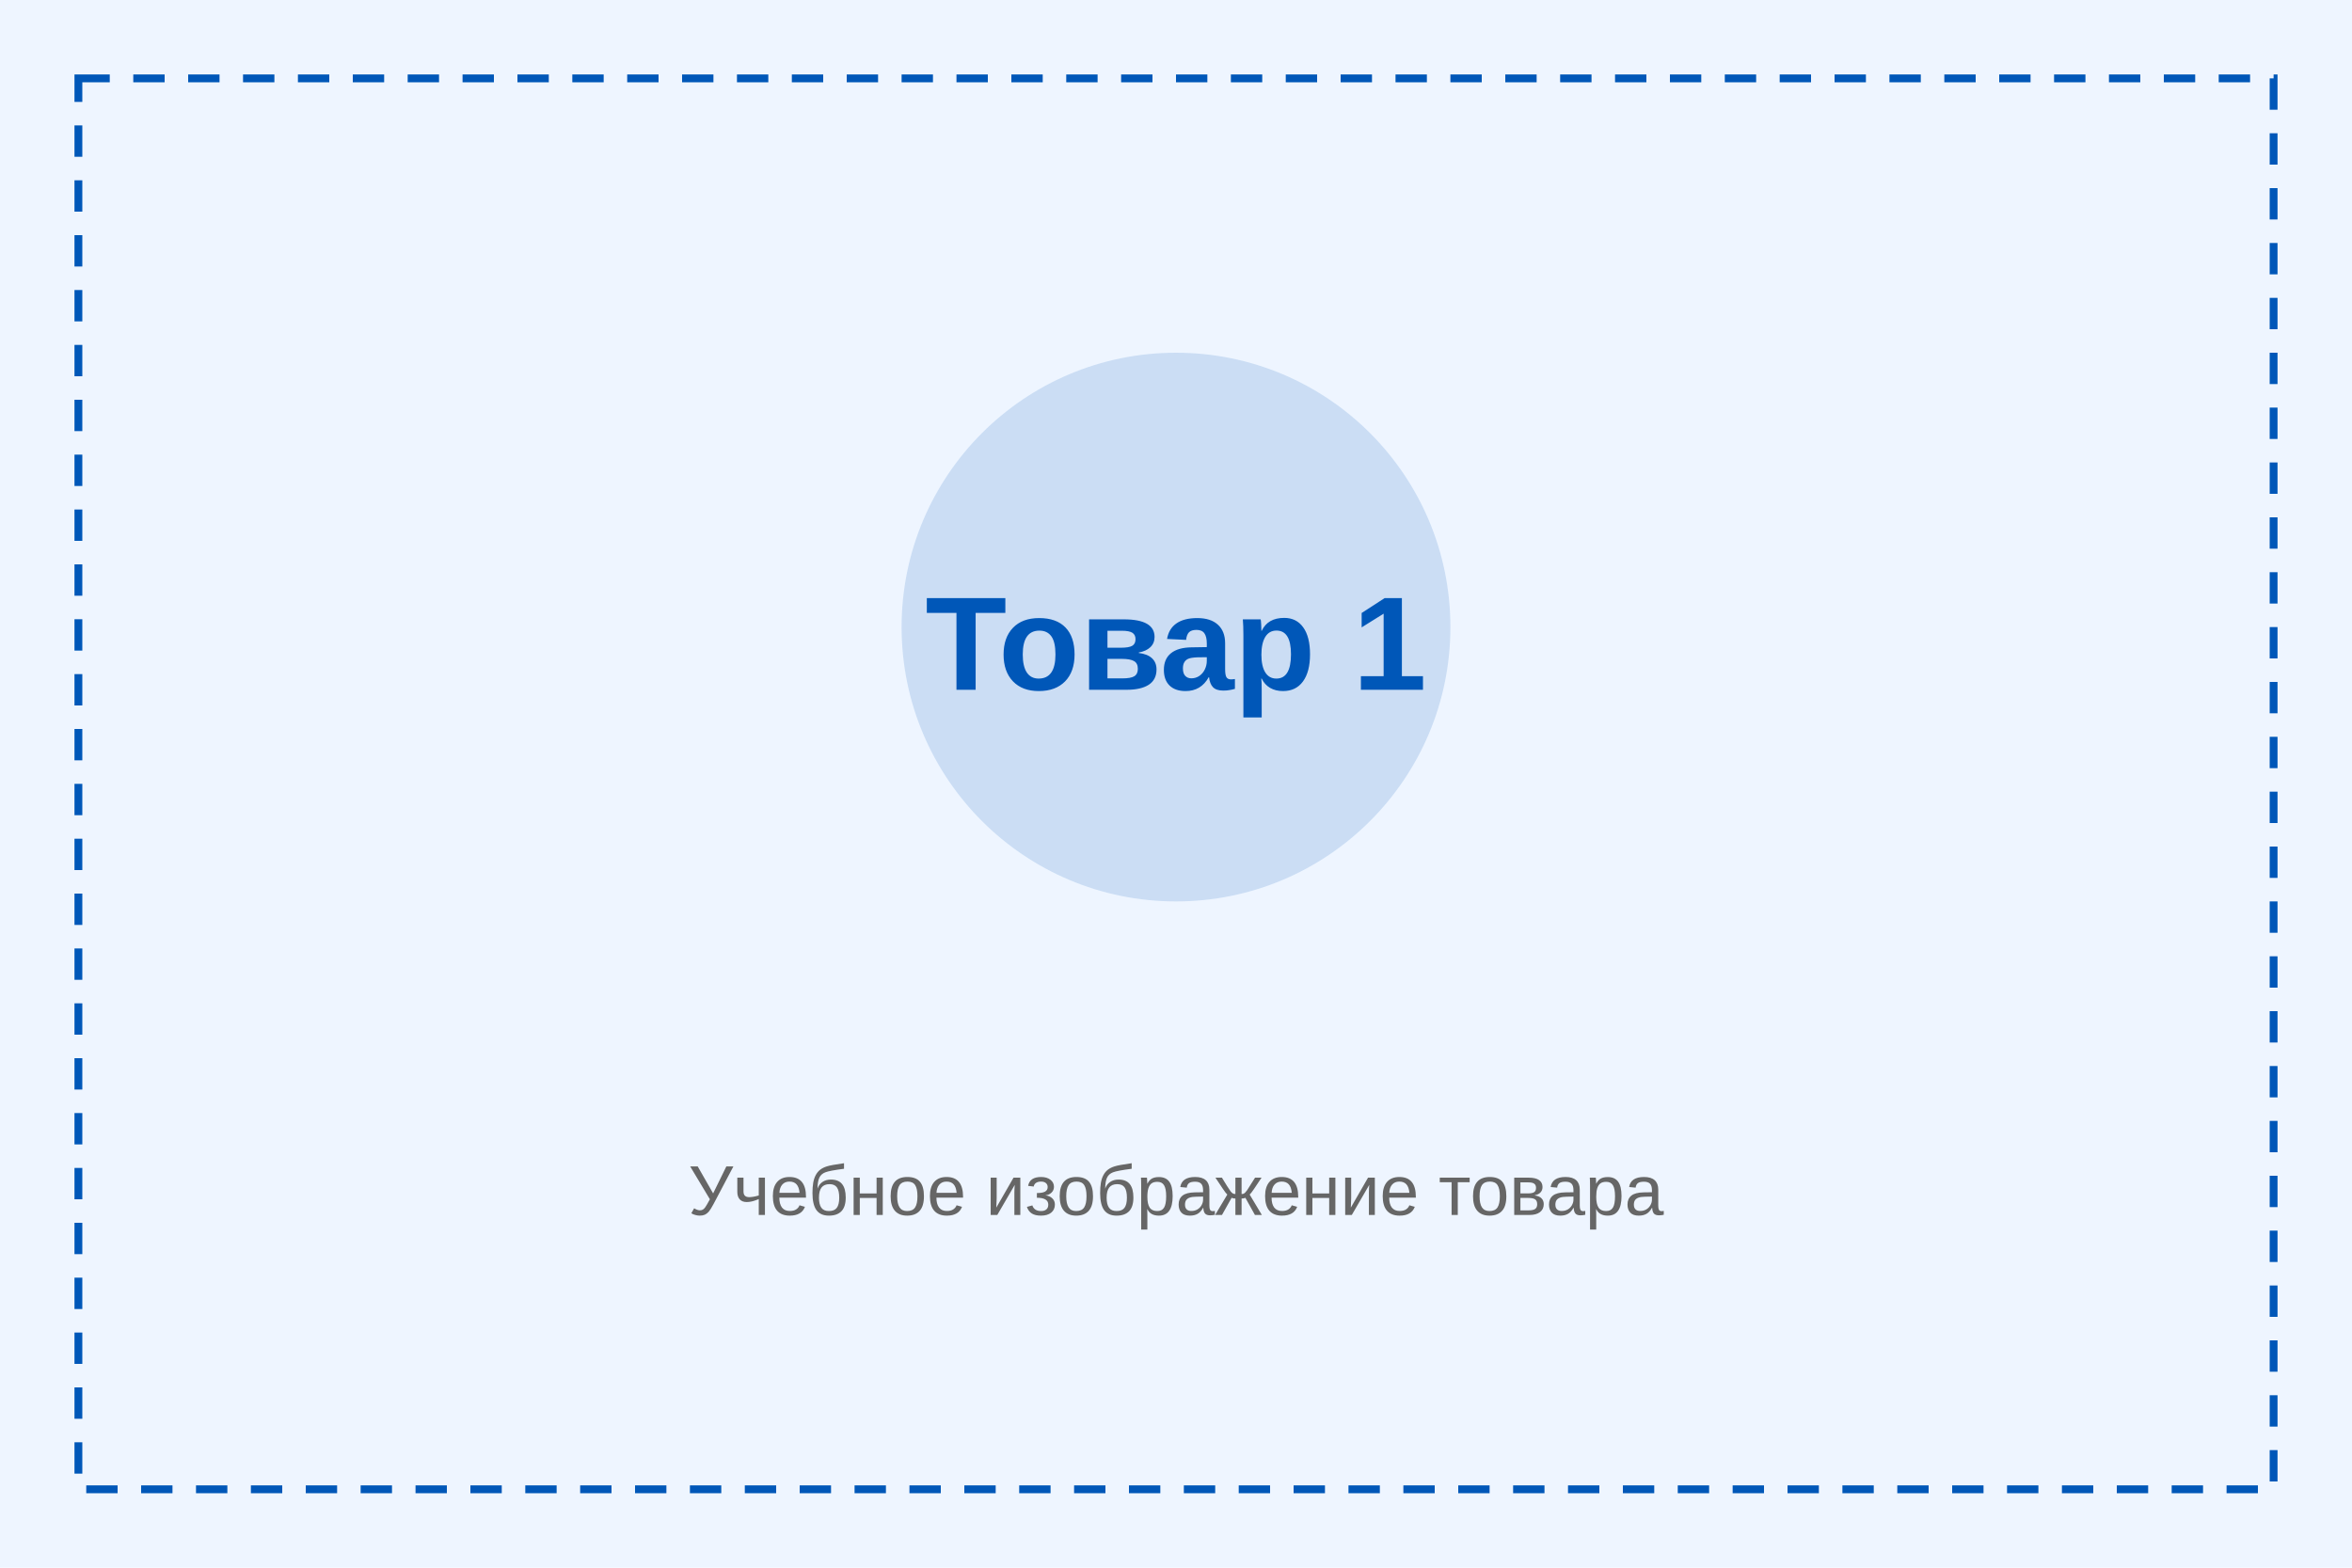
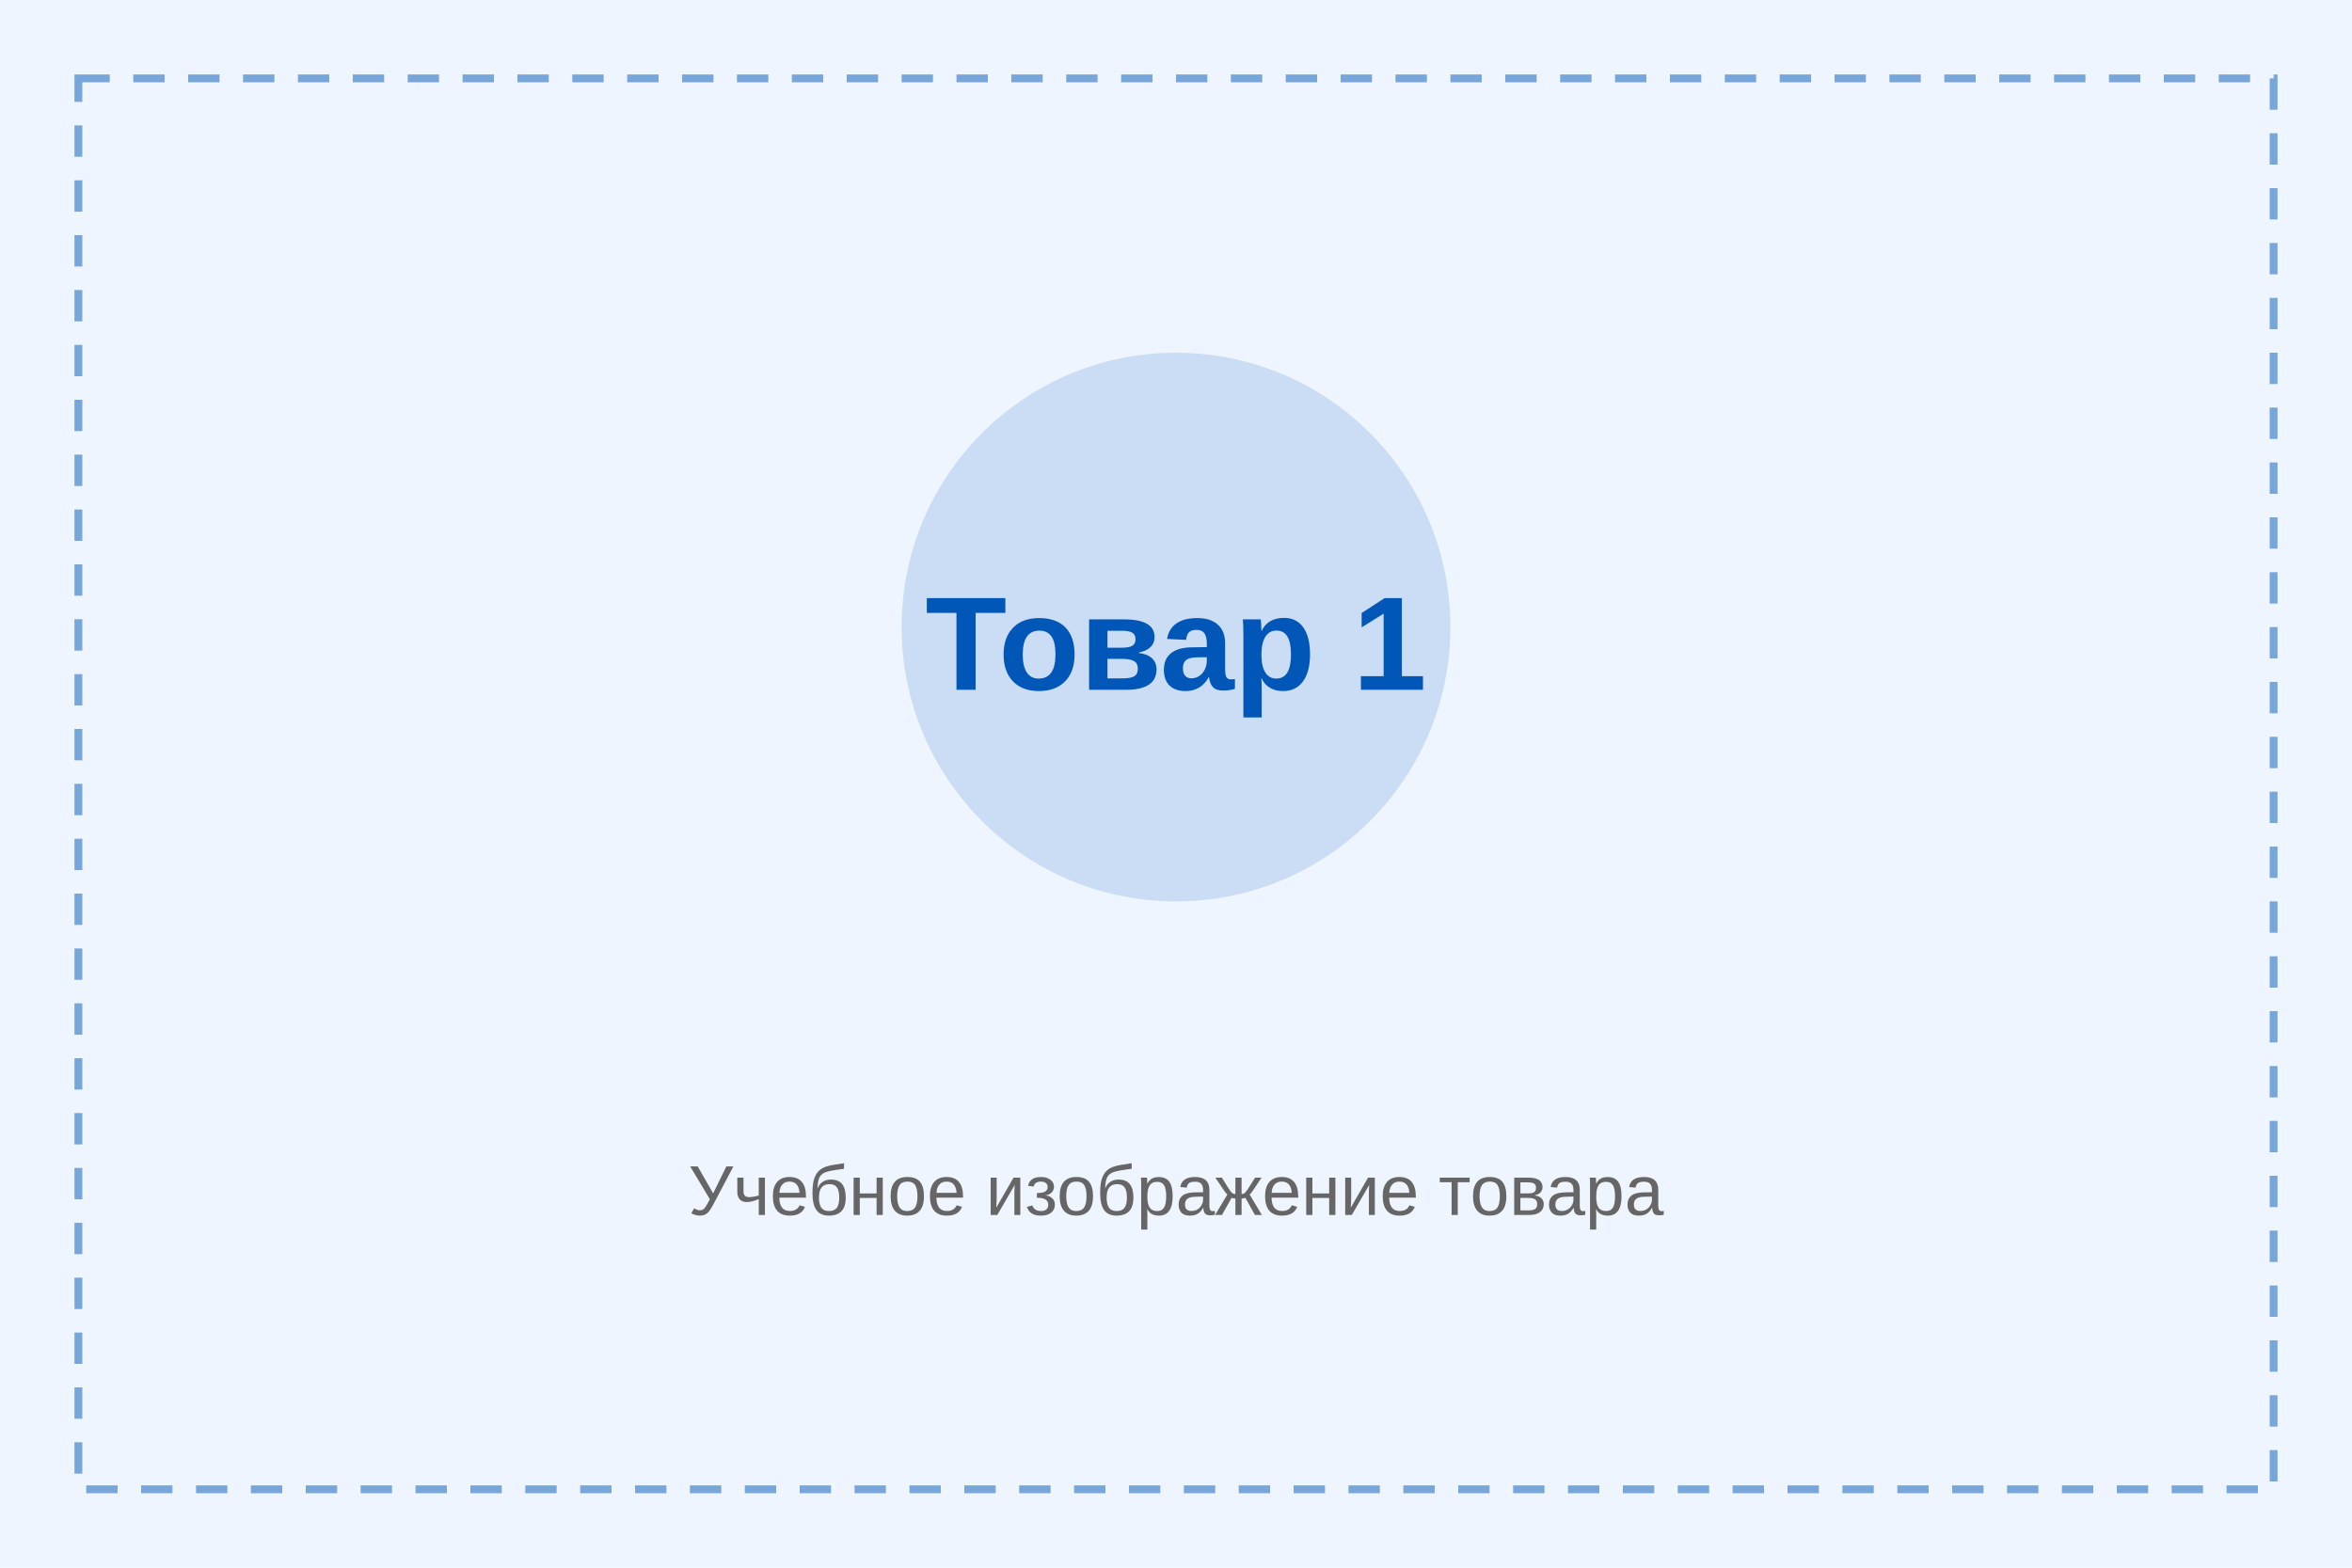
- <svg xmlns="http://www.w3.org/2000/svg" viewBox="0 0 600 400" width="600" height="400" role="img" aria-label="Учебное изображение товара">
+ <svg xmlns="http://www.w3.org/2000/svg" viewBox="0 0 600 400" width="600" height="400" role="img" aria-label="Учебное изображение товара 1">
  <rect width="600" height="400" fill="#eef5ff" />
-   <rect x="20" y="20" width="560" height="360" fill="none" stroke="#0057b8" stroke-width="2" stroke-dasharray="8 6" />
+   <rect x="20" y="20" width="560" height="360" fill="none" stroke="#0057b8" stroke-width="2" stroke-dasharray="8 6" opacity="0.5" />
  <circle cx="300" cy="160" r="70" fill="#0057b8" opacity="0.15" />
  <text x="300" y="176" text-anchor="middle" font-family="Arial, sans-serif" font-size="34" font-weight="bold" fill="#0057b8">Товар 1</text>
  <text x="300" y="310" text-anchor="middle" font-family="Arial, sans-serif" font-size="18" fill="#666666">Учебное изображение товара</text>
</svg>
